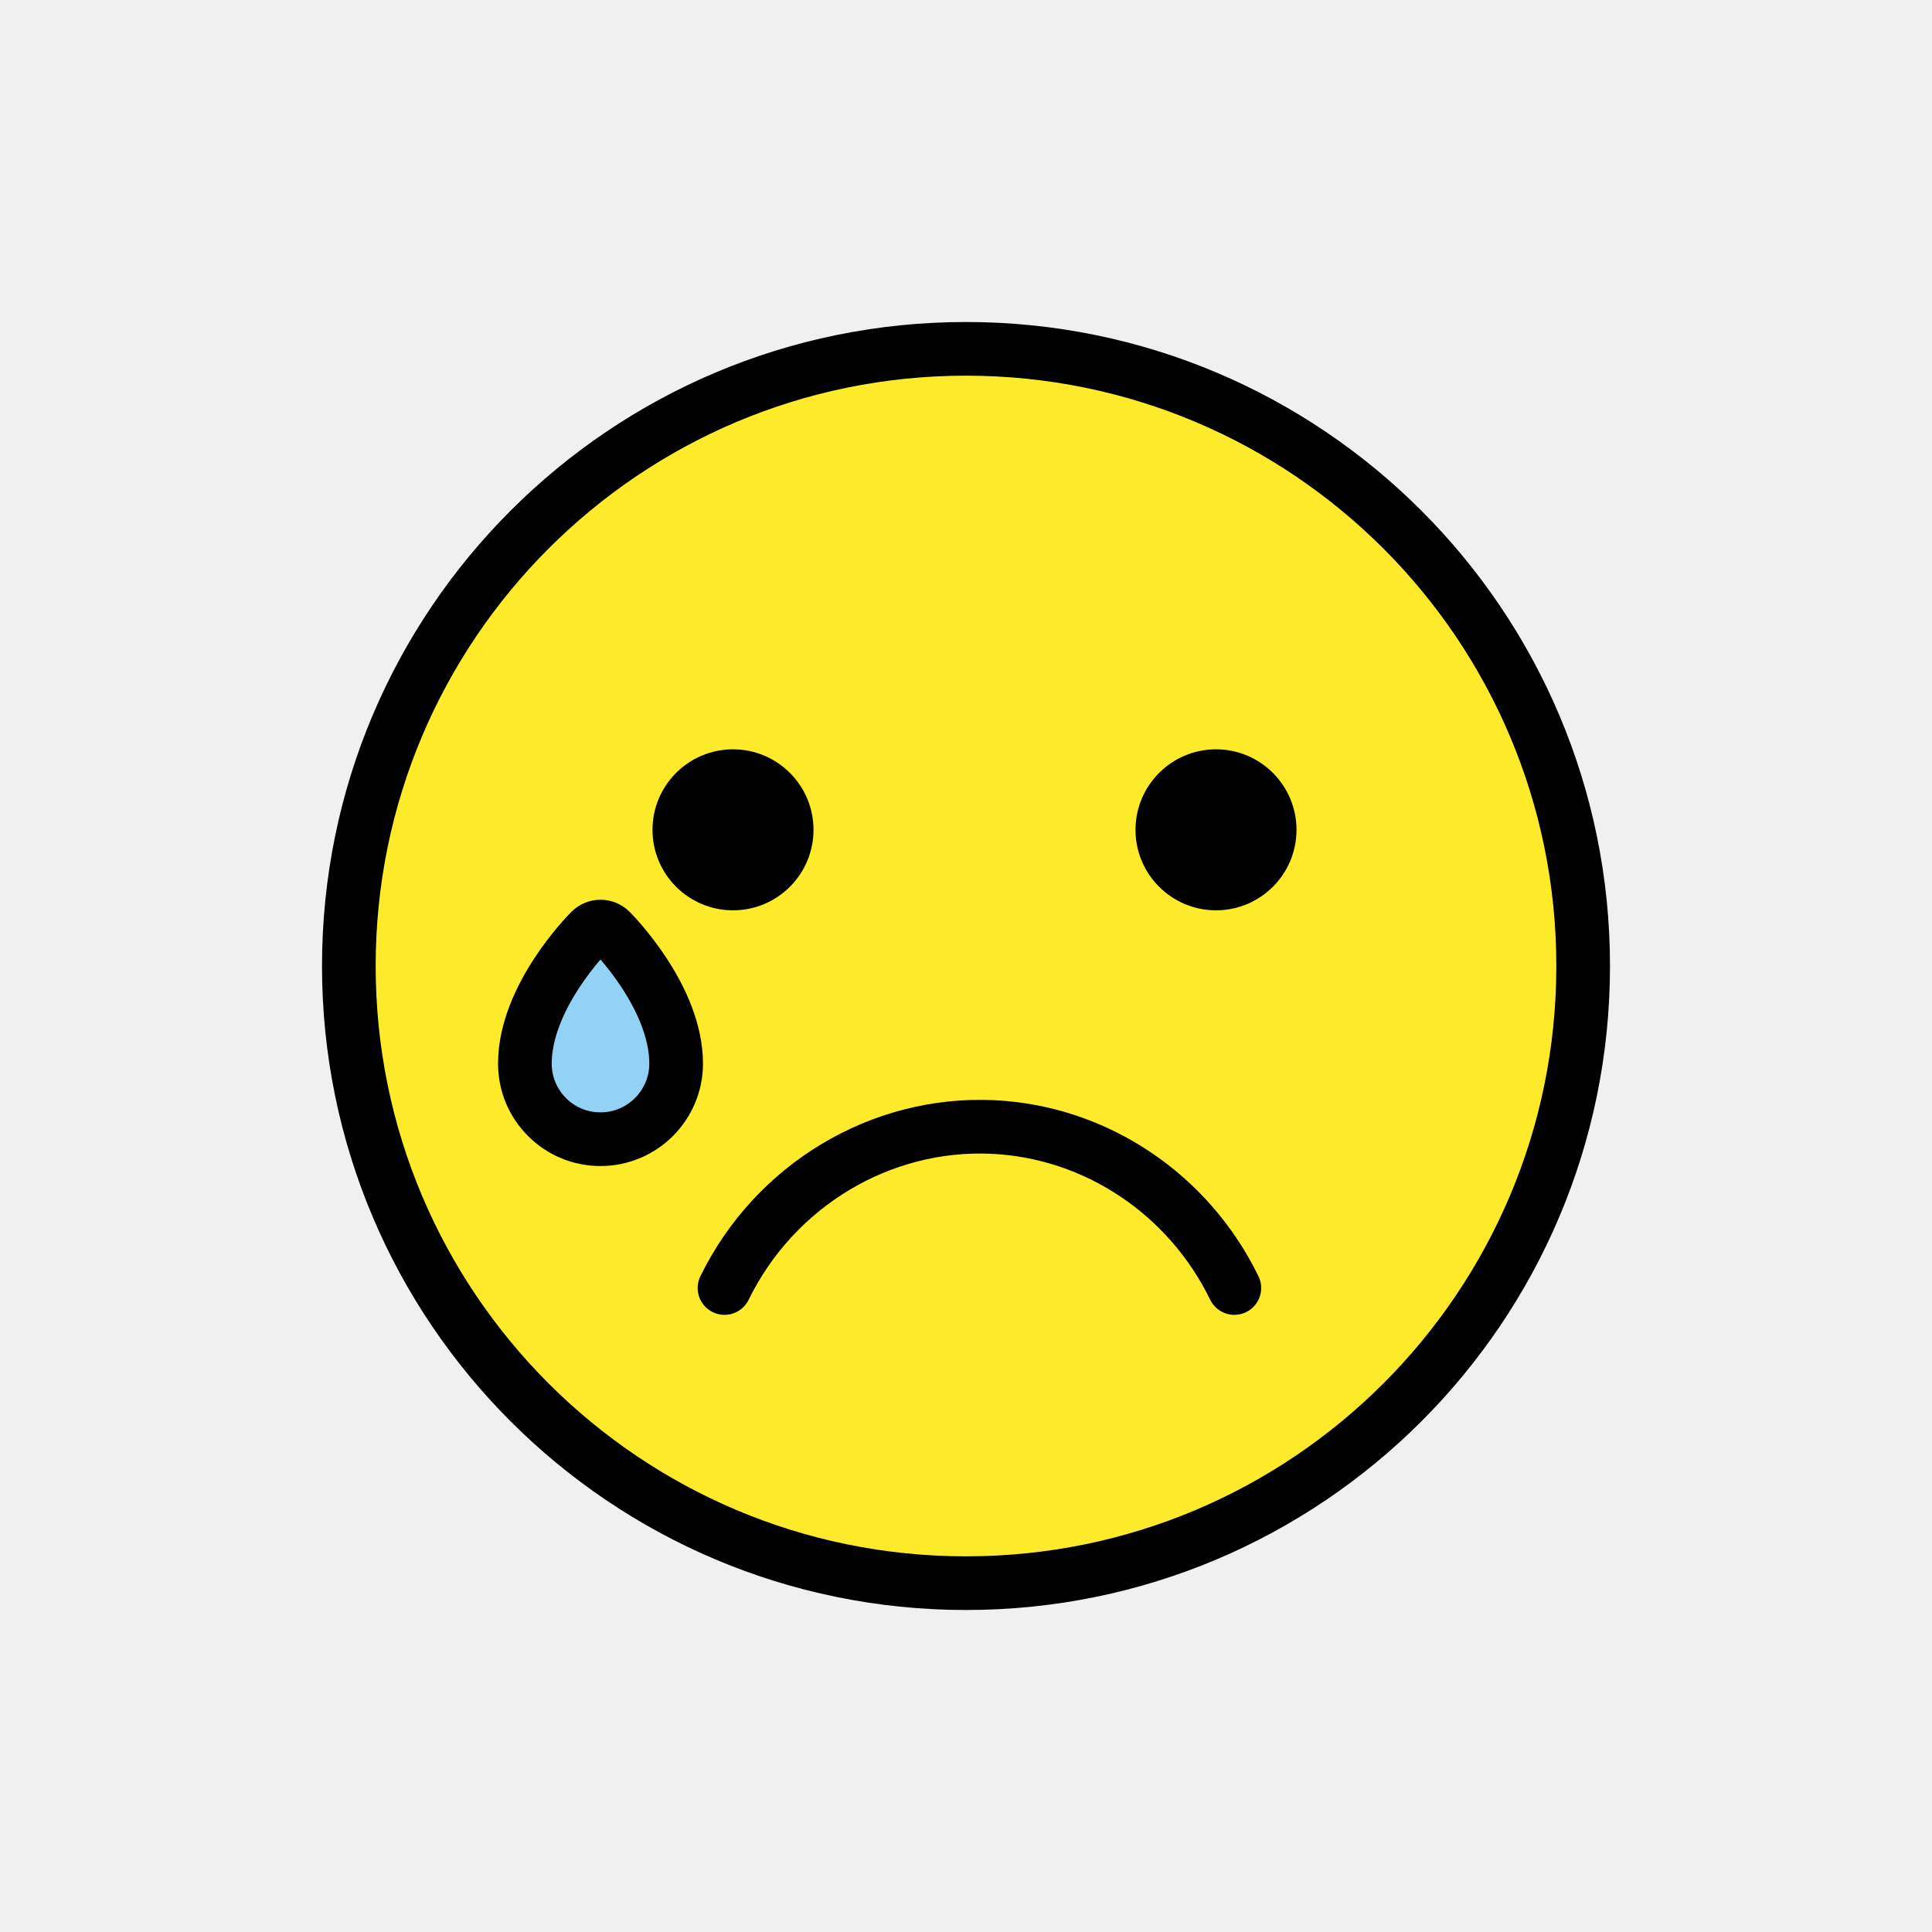
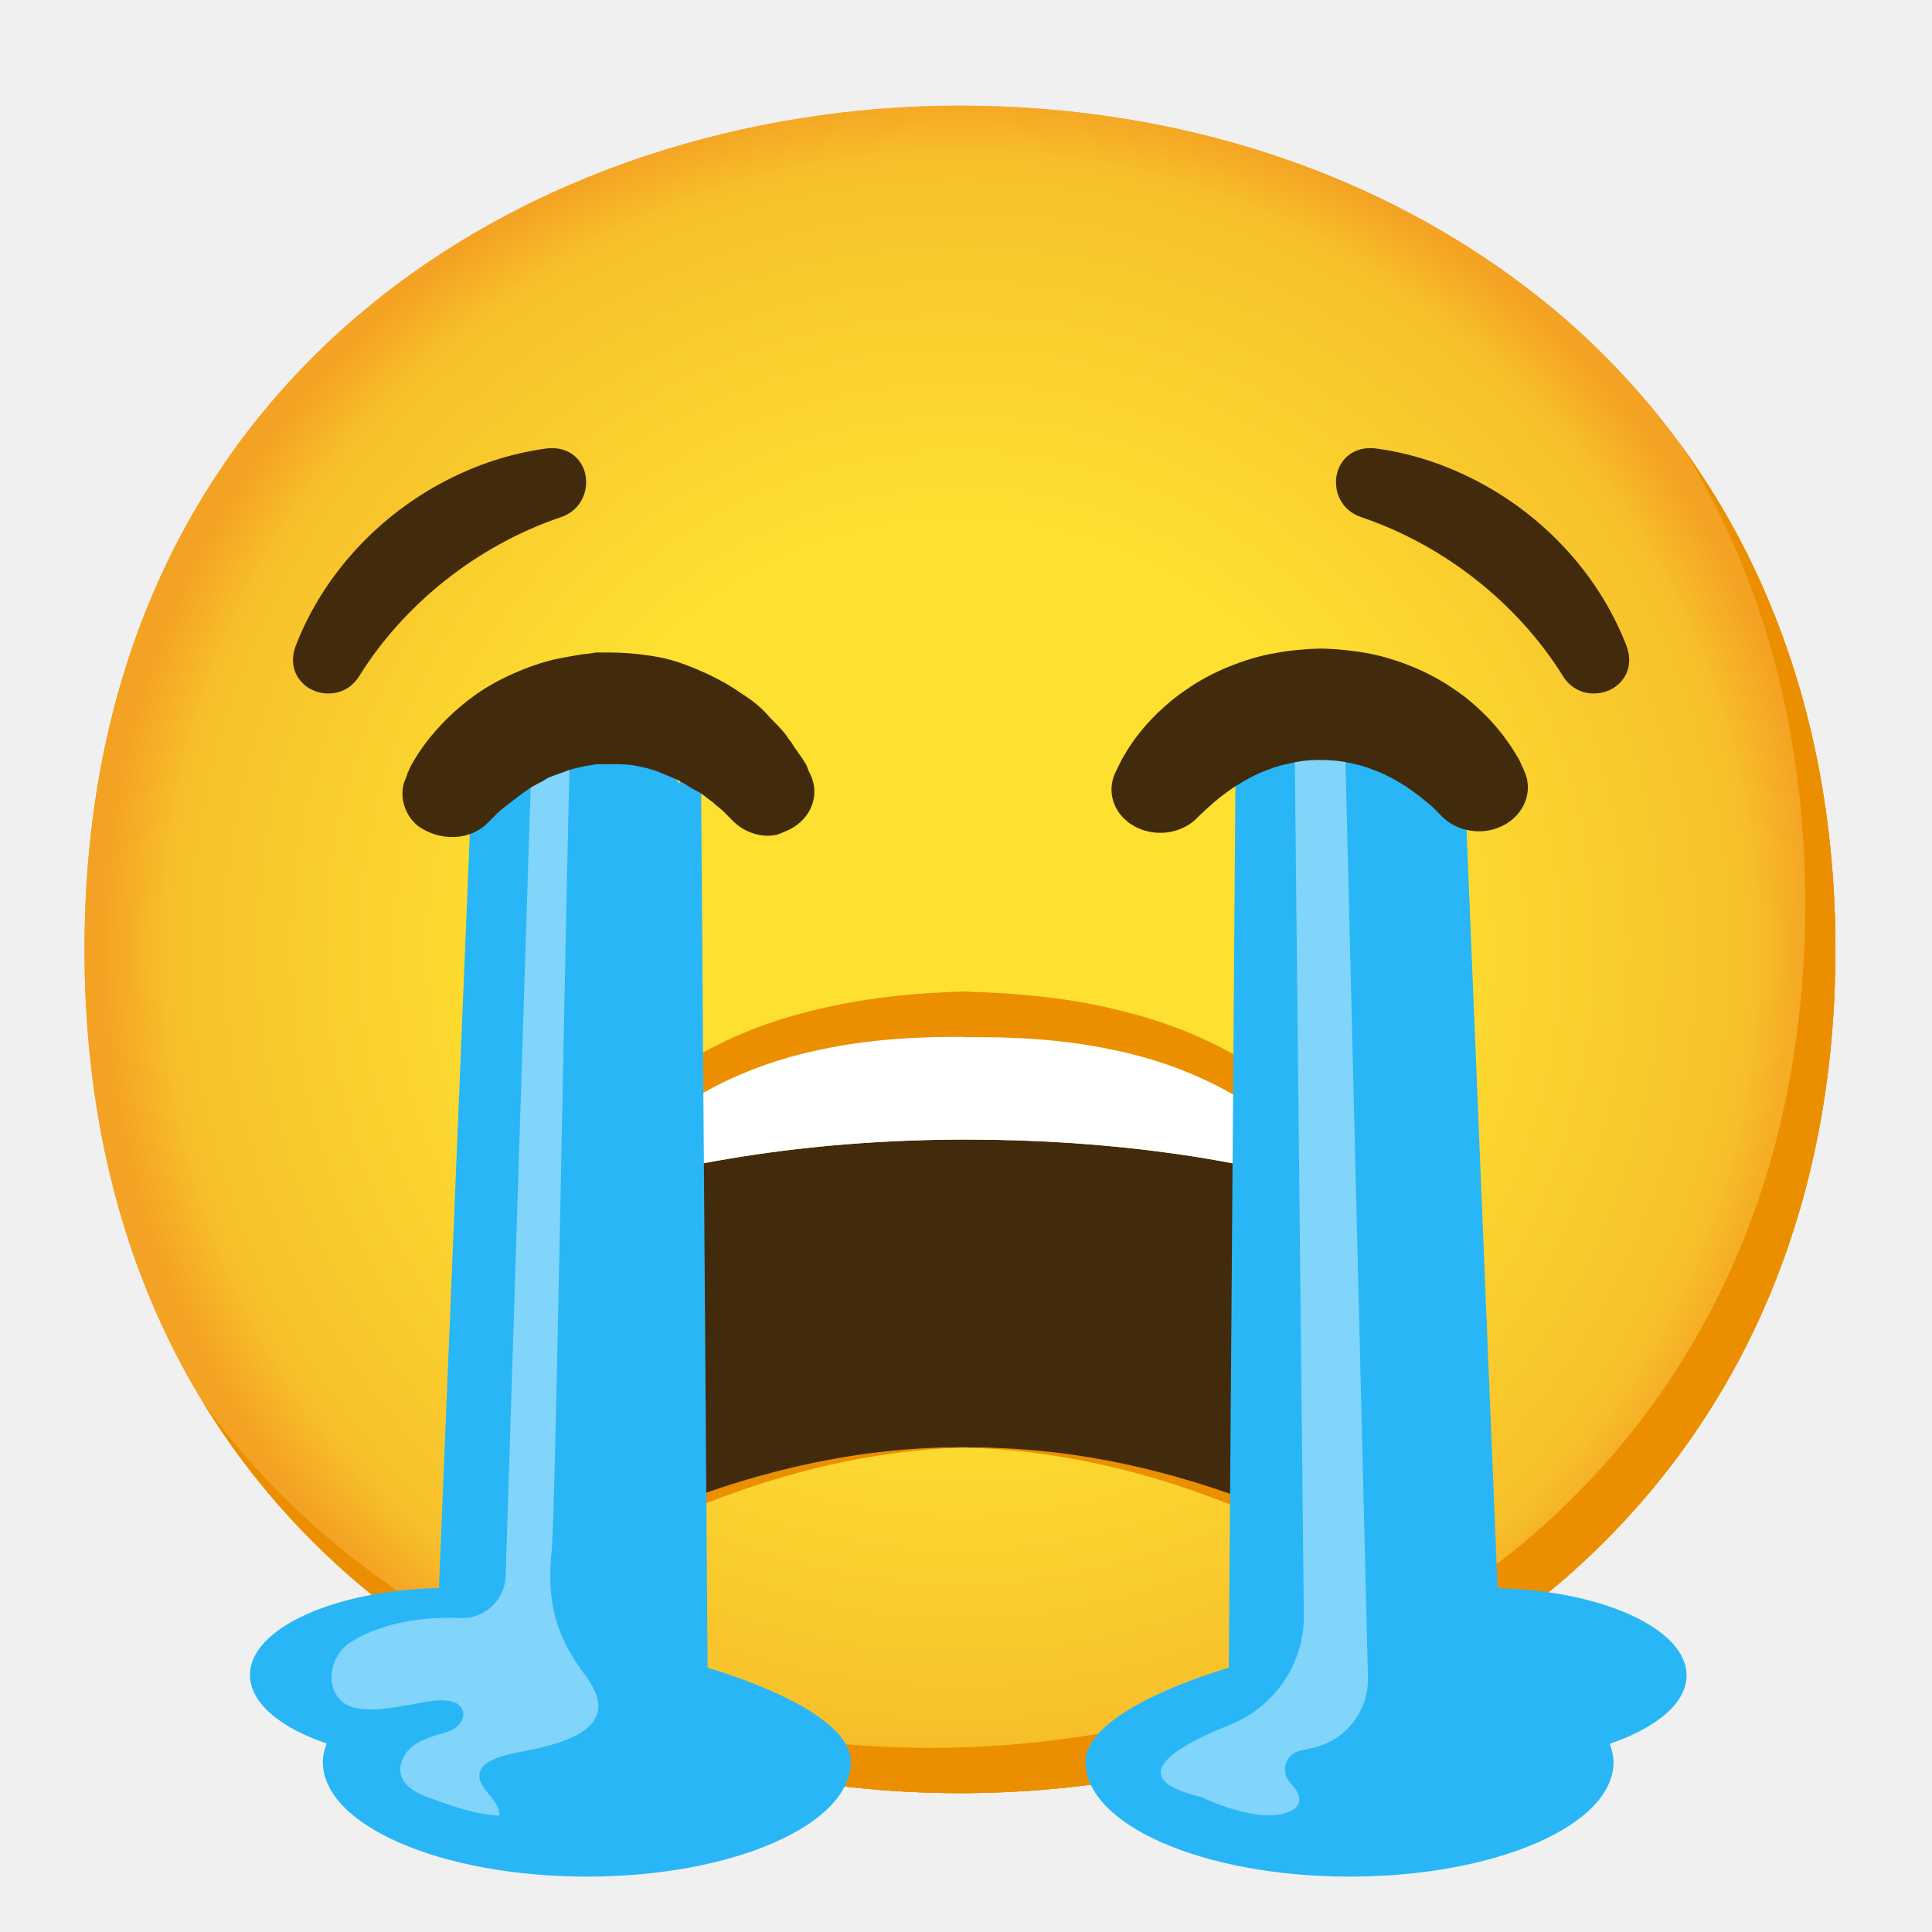
- <svg xmlns="http://www.w3.org/2000/svg" id="emoji" viewBox="0 0 72 72">
-   <g id="color">
-     <path fill="#fcea2b" d="M36.2,13.316c-12.572,0-22.8,10.228-22.8,22.8c0,12.572,10.228,22.8,22.8,22.8 C48.772,58.916,59,48.688,59,36.116C59,23.544,48.772,13.316,36.2,13.316z" stroke="none" />
-     <path fill="#92d3f5" d="M22.775,33.825c-1.077,1.102-3.115,3.488-3.292,5.916c-0.111,1.521,1.119,2.943,2.636,3.053 c1.569,0.114,2.939-1.068,3.055-2.636l0,0C25.35,37.729,23.68,35.072,22.775,33.825z" stroke="none" />
+ <svg xmlns="http://www.w3.org/2000/svg" version="1.1" id="Layer_1" x="0px" y="0px" viewBox="0 0 128 128" style="enable-background:new 0 0 128 128;" xml:space="preserve">
+   <radialGradient id="face_1_" cx="63.6" cy="-2088.9" r="56.96" gradientTransform="matrix(1 0 0 -1 0 -2026)" gradientUnits="userSpaceOnUse">
+     <stop offset="0.5" style="stop-color:#FDE030" />
+     <stop offset="0.919" style="stop-color:#F7C02B" />
+     <stop offset="1" style="stop-color:#F4A223" />
+   </radialGradient>
+   <path id="face_126_" style="fill:url(#face_1_);" d="M63.6,118.8c-27.9,0-58-17.5-58-55.9S35.7,7,63.6,7c15.5,0,29.8,5.1,40.4,14.4  c11.5,10.2,17.6,24.6,17.6,41.5s-6.1,31.2-17.6,41.4C93.4,113.6,79,118.8,63.6,118.8z" />
+   <path style="fill:#EB8F00;" d="M111.49,29.67c5.33,8.6,8.11,18.84,8.11,30.23c0,16.9-6.1,31.2-17.6,41.4  c-10.6,9.3-25,14.5-40.4,14.5c-18.06,0-37.04-7.35-48.18-22.94c10.76,17.66,30.99,25.94,50.18,25.94c15.4,0,29.8-5.2,40.4-14.5  c11.5-10.2,17.6-24.5,17.6-41.4C121.6,50.16,118.13,38.84,111.49,29.67z" />
+   <g id="prop_24_">
+     <g>
+       <g>
+         <path style="fill:#5F7AFF;" d="M38.53,48C38.58,48,38.55,48,38.53,48L38.53,48z" />
+       </g>
+     </g>
+     <g>
+       <g>
+         <path style="fill:#5F7AFF;" d="M95.86,48C95.9,48,95.88,48,95.86,48L95.86,48z" />
+       </g>
+     </g>
  </g>
-   <g id="hair" />
-   <g id="skin" />
-   <g id="skin-shadow" />
-   <g id="line">
-     <circle fill="none" stroke="#000000" stroke-width="2" stroke-miterlimit="10" cx="36" cy="36" r="23" />
-     <path fill="#000000" d="M30.317,30.925c0,1.657-1.345,3-3,3c-1.655,0-3-1.343-3-3c0-1.655,1.345-3,3-3 C28.973,27.925,30.317,29.27,30.317,30.925" stroke="none" />
-     <path fill="#000000" d="M48.317,30.925c0,1.657-1.345,3-3,3s-3-1.343-3-3c0-1.655,1.345-3,3-3 S48.317,29.27,48.317,30.925" stroke="none" />
-     <path fill="none" stroke="#000000" stroke-width="2" stroke-linecap="round" stroke-linejoin="round" stroke-miterlimit="10" d="M27,48c1.877-3.833,5.824-6.197,10-6c3.834,0.18,7.293,2.493,9,6" />
-     <path fill="none" stroke="#000000" stroke-width="2" stroke-miterlimit="10" d="M20.387,41.63 c-0.533-0.533-0.826-1.24-0.826-1.994c0-2.479,2.343-4.851,2.443-4.95c0.207-0.207,0.543-0.207,0.75,0 c0.1,0.1,2.443,2.472,2.444,4.951l0,0c-0.001,1.554-1.265,2.818-2.819,2.817 C21.627,42.456,20.919,42.162,20.387,41.63z" />
+   <radialGradient id="face_2_" cx="63.6" cy="-2088.9" r="56.96" gradientTransform="matrix(1 0 0 -1 0 -2026)" gradientUnits="userSpaceOnUse">
+     <stop offset="0.5" style="stop-color:#FDE030" />
+     <stop offset="0.919" style="stop-color:#F7C02B" />
+     <stop offset="1" style="stop-color:#F4A223" />
+   </radialGradient>
+   <path id="face_125_" style="fill:url(#face_2_);" d="M63.6,118.8c-27.9,0-58-17.5-58-55.9S35.7,7,63.6,7c15.5,0,29.8,5.1,40.4,14.4  c11.5,10.2,17.6,24.6,17.6,41.5s-6.1,31.2-17.6,41.4C93.4,113.6,79,118.8,63.6,118.8z" />
+   <g id="mouth_85_">
+     <path style="fill:#422B0D;" d="M89.74,79.1c-7.32-2.35-16.21-3.6-25.74-3.6c-9.68,0-18.63,1.37-26.07,3.75   c-2.82,4.67-4.53,10.08-4.53,15.85c0,4.9,4.9,7.8,9.2,5.8c5.4-2.5,13.3-5,21.4-5s16.1,2.5,21.4,5c4.3,2,9.2-0.9,9.2-5.8   C94.6,89.27,92.73,83.8,89.74,79.1z" />
+     <path style="fill:#FFFFFF;" d="M89.74,79.1C83.7,69.6,73.09,67.2,64,67.2c-9.88,0-20.3,2.47-26.07,12.05   C45.37,76.87,54.32,75.5,64,75.5C73.52,75.5,82.42,76.75,89.74,79.1z" />
  </g>
+   <g>
+     <path style="fill:#EB8F00;" d="M63.94,65.7c3.5,0.09,7.03,0.41,10.46,1.3c3.44,0.84,6.78,2.28,9.71,4.34   c2.9,2.11,5.34,4.85,7.01,7.97c1.7,3.07,2.94,6.4,3.56,9.85c0.32,1.72,0.49,3.47,0.49,5.22c0.03,0.84-0.05,1.83-0.3,2.72   c-0.26,0.9-0.72,1.73-1.31,2.45c-1.18,1.45-2.98,2.31-4.81,2.44c-0.91,0.05-1.83-0.07-2.69-0.35c-0.87-0.32-1.6-0.71-2.38-1.05   c-6.2-2.74-12.91-4.52-19.74-4.68c6.84-0.09,13.66,1.44,20.04,3.99c0.8,0.31,1.6,0.7,2.34,0.94c0.77,0.22,1.58,0.29,2.36,0.22   c1.57-0.17,3.07-0.97,4.01-2.21c0.47-0.62,0.83-1.32,1.01-2.07c0.18-0.77,0.22-1.5,0.17-2.36c-0.07-1.67-0.29-3.33-0.65-4.95   c-0.71-3.25-2-6.37-3.71-9.21c-1.68-2.85-3.98-5.23-6.67-7.05c-2.73-1.77-5.81-2.98-9.03-3.64c-3.21-0.7-6.54-0.89-9.87-0.85V65.7z   " />
+   </g>
+   <g>
+     <path style="fill:#EB8F00;" d="M64.19,68.7c-3.32-0.04-6.66,0.15-9.87,0.85c-3.22,0.66-6.3,1.87-9.03,3.64   c-2.69,1.82-4.99,4.2-6.67,7.05c-1.72,2.84-3,5.95-3.71,9.21c-0.36,1.63-0.59,3.28-0.65,4.95c-0.06,0.86-0.01,1.59,0.17,2.36   c0.19,0.75,0.55,1.45,1.01,2.07c0.94,1.24,2.44,2.04,4.01,2.21c0.79,0.07,1.59,0,2.36-0.22c0.74-0.24,1.54-0.62,2.34-0.94   c6.37-2.55,13.2-4.08,20.04-3.99c-6.84,0.16-13.55,1.94-19.74,4.68c-0.78,0.34-1.51,0.73-2.38,1.05c-0.86,0.28-1.78,0.4-2.69,0.35   c-1.82-0.12-3.62-0.99-4.81-2.44c-0.59-0.72-1.05-1.55-1.31-2.45c-0.25-0.88-0.33-1.87-0.3-2.72c0.01-1.75,0.18-3.49,0.49-5.22   c0.63-3.45,1.86-6.78,3.56-9.85c1.68-3.11,4.12-5.86,7.01-7.97c2.93-2.06,6.27-3.51,9.71-4.34c3.44-0.88,6.97-1.21,10.46-1.3V68.7z   " />
+   </g>
+   <path style="fill:#EB8F00;" d="M111.49,29.67c5.33,8.6,8.11,18.84,8.11,30.23c0,16.9-6.1,31.2-17.6,41.4  c-10.6,9.3-25,14.5-40.4,14.5c-18.06,0-37.04-7.35-48.18-22.94c10.76,17.66,30.99,25.94,50.18,25.94c15.4,0,29.8-5.2,40.4-14.5  c11.5-10.2,17.6-24.5,17.6-41.4C121.6,50.16,118.13,38.84,111.49,29.67z" />
+   <g id="prop_23_">
+     <g>
+       <g>
+         <path style="fill:#5F7AFF;" d="M36.53,48C36.58,48,36.55,48,36.53,48L36.53,48z" />
+       </g>
+     </g>
+     <g>
+       <g>
+         <path style="fill:#5F7AFF;" d="M93.86,48C93.9,48,93.88,48,93.86,48L93.86,48z" />
+       </g>
+     </g>
+   </g>
+   <path id="left-eyebrow_6_" style="fill:#422B0D;" d="M22.19,45.91c-0.52,0.09-1.06,0.01-1.52-0.21c-0.91-0.44-1.6-1.51-1.08-2.91  c1.91-4.94,5.86-9.08,10.84-11.38c1.85-0.86,3.79-1.43,5.78-1.7c1.49-0.17,2.36,0.74,2.57,1.71c0.23,1.08-0.26,2.4-1.66,2.86  L37,34.32c-5.39,1.86-10.2,5.67-13.18,10.44C23.41,45.44,22.81,45.8,22.19,45.91z" />
+   <path id="left-eyebrow_5_" style="fill:#422B0D;" d="M103.53,44.76c-2.98-4.77-7.79-8.58-13.18-10.44l-0.12-0.04  c-1.4-0.45-1.9-1.78-1.66-2.86c0.21-0.98,1.09-1.88,2.57-1.71c1.98,0.26,3.93,0.84,5.78,1.7c4.98,2.3,8.93,6.44,10.84,11.38  c0.52,1.4-0.17,2.47-1.08,2.91c-0.45,0.22-0.99,0.3-1.52,0.21C104.54,45.8,103.94,45.44,103.53,44.76z" />
+   <g>
+     <path style="fill:#29B6F6;" d="M111.74,111c0-3.07-5.55-5.62-12.52-5.78l-2.15-52.55c-0.21-0.16-0.42-0.35-0.59-0.56   c0,0-0.06-0.08-0.18-0.22c-0.06-0.07-0.13-0.16-0.21-0.27c-0.09-0.11-0.18-0.23-0.26-0.29c-0.17-0.17-0.38-0.38-0.62-0.62   c-0.25-0.25-0.55-0.52-0.86-0.79c-0.64-0.54-1.4-1.04-2.2-1.39c-0.8-0.33-1.61-0.53-2.44-0.52l-0.13,0l-0.29,0.01   c-0.26,0-0.21,0.02-0.29,0.03c-0.07-0.01-0.35,0.06-0.54,0.09c-0.4,0.1-0.82,0.22-1.22,0.39c-0.8,0.35-5.09,0.54-5.37,0.71   l-0.46,61.25c-4.53,1.37-9.49,3.67-9.49,6.24c0,4.19,7.83,7.6,17.49,7.6c9.66,0,17.49-3.39,17.49-7.58c0-0.42-0.1-0.82-0.25-1.22   C109.75,114.47,111.74,112.84,111.74,111z" />
+   </g>
+   <path style="fill:#81D4FA;" d="M86.38,106.87c0.09,3.25-1.87,6.19-4.89,7.4c-3.67,1.47-7.17,3.54-1.93,4.78c0,0,3.95,1.94,5.96,0.93  c0.9-0.45,0.59-1.19-0.03-1.86c-0.68-0.73-0.34-1.91,0.63-2.13l0.86-0.19c2.18-0.48,3.71-2.45,3.65-4.68l-1.61-65.63l-3.29-0.27  L86.38,106.87z" />
+   <g>
+     <path style="fill:#29B6F6;" d="M46.88,110.49l-0.45-61.13c-0.49-0.22-1.33,2.67-1.45,2.52c-0.06-0.07-0.13-0.16-0.21-0.27   c-0.09-0.11-0.18-0.23-0.26-0.29c-0.17-0.17-0.38-0.38-0.62-0.62c-0.25-0.25-0.55-0.52-0.86-0.79c-0.64-0.54-1.4-1.04-2.2-1.39   c-0.8-0.33-1.61-0.53-2.44-0.52l-0.13,0l-0.29,0.01c-0.26,0-0.21,0.02-0.29,0.03c-0.07-0.01-0.35,0.06-0.54,0.09   c-0.4,0.1-0.82,0.22-1.22,0.39c-0.8,0.35-1.56,0.85-2.2,1.39c-0.63,0.54-1.16,1.07-1.52,1.47c-0.36,0.41-0.57,0.64-0.57,0.64   l-0.3,0.34c-0.03,0.03-0.06,0.05-0.09,0.08l-2.16,52.77c-6.98,0.16-12.52,2.69-12.52,5.76c0,1.84,1.99,3.49,5.08,4.54   c-0.15,0.4-0.25,0.81-0.25,1.23c0,4.19,7.83,7.59,17.49,7.59s17.49-3.42,17.49-7.61C56.37,114.15,51.4,111.86,46.88,110.49z" />
+   </g>
+   <path style="fill:#81D4FA;" d="M35.25,49.14L33.5,104.4c-0.05,1.61-1.4,2.87-3,2.8c-2.08-0.09-4.93,0.15-7.27,1.6  c-1.26,0.78-1.78,2.77-0.63,3.88c1.26,1.21,4.56,0.16,6.21-0.01c0.72-0.07,1.67,0,1.86,0.7c0.11,0.4-0.13,0.83-0.46,1.07  c-0.33,0.25-0.74,0.35-1.14,0.47c-0.66,0.19-1.32,0.42-1.84,0.87c-0.51,0.45-0.84,1.17-0.66,1.83c0.24,0.85,1.18,1.26,2.01,1.55  c1.46,0.53,2.95,1.06,4.5,1.13c0.09-1.1-1.62-1.86-1.28-2.91c0.12-0.37,0.47-0.61,0.82-0.78c0.94-0.44,2.01-0.53,3.02-0.77  c1.66-0.39,4.66-1.23,3.88-3.51c-0.26-0.75-0.79-1.36-1.24-2.02c-1.69-2.5-2.02-4.7-1.72-7.7c0.24-2.34,0.84-39.37,1.24-54.6  c0.1-3.65-1.09-0.29-2.28-0.2C35.42,47.93,35.35,49.02,35.25,49.14z" />
+   <path style="fill:#422B0D;" d="M48.6,54.43l-0.2-0.2c-0.1-0.1-0.4-0.4-0.5-0.5c-0.2-0.2-0.4-0.3-0.7-0.6c-0.3-0.2-0.6-0.5-1-0.7  s-0.8-0.5-1.2-0.7s-0.9-0.4-1.4-0.6s-1-0.3-1.5-0.4s-1-0.1-1.6-0.1h0.1l0,0l0,0l0,0h-0.1h-0.2H40c-0.3,0-0.3,0-0.4,0  c-0.2,0-0.5,0.1-0.7,0.1c-0.5,0.1-1,0.2-1.5,0.4c-0.5,0.2-1,0.3-1.4,0.6c-0.4,0.2-0.8,0.4-1.2,0.7c-0.7,0.5-1.3,1-1.7,1.3  c-0.4,0.4-0.6,0.6-0.6,0.6l-0.2,0.2c-1.2,1.2-3.2,1.2-4.6,0.2c-1-0.8-1.3-2.2-0.8-3.2l0.1-0.3c0.1-0.2,0.2-0.5,0.4-0.8  c0.4-0.7,1.1-1.7,2.2-2.8c0.5-0.5,1.2-1.1,1.9-1.6c0.7-0.5,1.6-1,2.5-1.4s2-0.8,3-1c0.5-0.1,1.1-0.2,1.7-0.3c0.3,0,0.7-0.1,0.8-0.1  h0.8c1.1,0,2.2,0.1,3.3,0.3c1.1,0.2,2.1,0.6,3,1s1.8,0.9,2.5,1.4c0.8,0.5,1.4,1,1.9,1.6c0.5,0.5,1,1,1.3,1.5  c0.2,0.2,0.3,0.5,0.5,0.7c0.1,0.2,0.3,0.4,0.4,0.6c0.3,0.4,0.3,0.6,0.4,0.8c0.1,0.2,0.1,0.2,0.1,0.2c0.7,1.5-0.1,3.2-1.8,3.8  C51,55.63,49.5,55.33,48.6,54.43L48.6,54.43z" />
+   <path style="fill:#422B0D;" d="M95.51,54.07c0,0-0.07-0.07-0.2-0.2c-0.11-0.11-0.36-0.39-0.51-0.5c-0.19-0.16-0.42-0.35-0.69-0.57  c-0.29-0.22-0.62-0.46-0.98-0.71c-0.37-0.23-0.77-0.47-1.2-0.68c-0.42-0.23-0.9-0.39-1.38-0.57c-0.48-0.17-0.99-0.26-1.5-0.37  c-0.51-0.08-1.04-0.12-1.57-0.12c0.3,0,0.08,0,0.14,0l-0.01,0l-0.02,0l-0.04,0l-0.08,0l-0.16,0l-0.31,0.01  c-0.26,0-0.3,0.02-0.4,0.03c-0.16,0-0.45,0.05-0.7,0.09c-0.51,0.11-1.02,0.2-1.5,0.37c-0.47,0.18-0.95,0.34-1.37,0.57  c-0.43,0.22-0.83,0.45-1.2,0.68c-0.72,0.48-1.31,0.96-1.7,1.32c-0.4,0.36-0.63,0.58-0.63,0.58l-0.25,0.25  c-1.21,1.17-3.25,1.24-4.57,0.17c-1.04-0.85-1.3-2.16-0.78-3.25c0,0,0.05-0.1,0.15-0.3c0.1-0.19,0.22-0.49,0.44-0.84  c0.41-0.71,1.09-1.71,2.17-2.76c0.54-0.52,1.17-1.07,1.92-1.57c0.73-0.52,1.58-0.99,2.52-1.4c0.94-0.4,1.96-0.75,3.04-0.97  c0.55-0.1,1.06-0.2,1.73-0.26c0.31-0.03,0.68-0.06,0.84-0.07l0.77-0.03c1.13,0.02,2.25,0.14,3.34,0.35c1.08,0.22,2.1,0.57,3.04,0.97  c0.93,0.41,1.79,0.88,2.52,1.4c0.75,0.5,1.37,1.04,1.91,1.57c0.54,0.52,0.97,1.04,1.33,1.51c0.17,0.24,0.33,0.46,0.48,0.67  c0.14,0.23,0.28,0.44,0.39,0.63c0.27,0.42,0.29,0.58,0.39,0.77c0.07,0.16,0.11,0.25,0.11,0.25c0.67,1.49-0.14,3.18-1.81,3.78  C97.87,55.34,96.4,54.98,95.51,54.07z" />
</svg>
